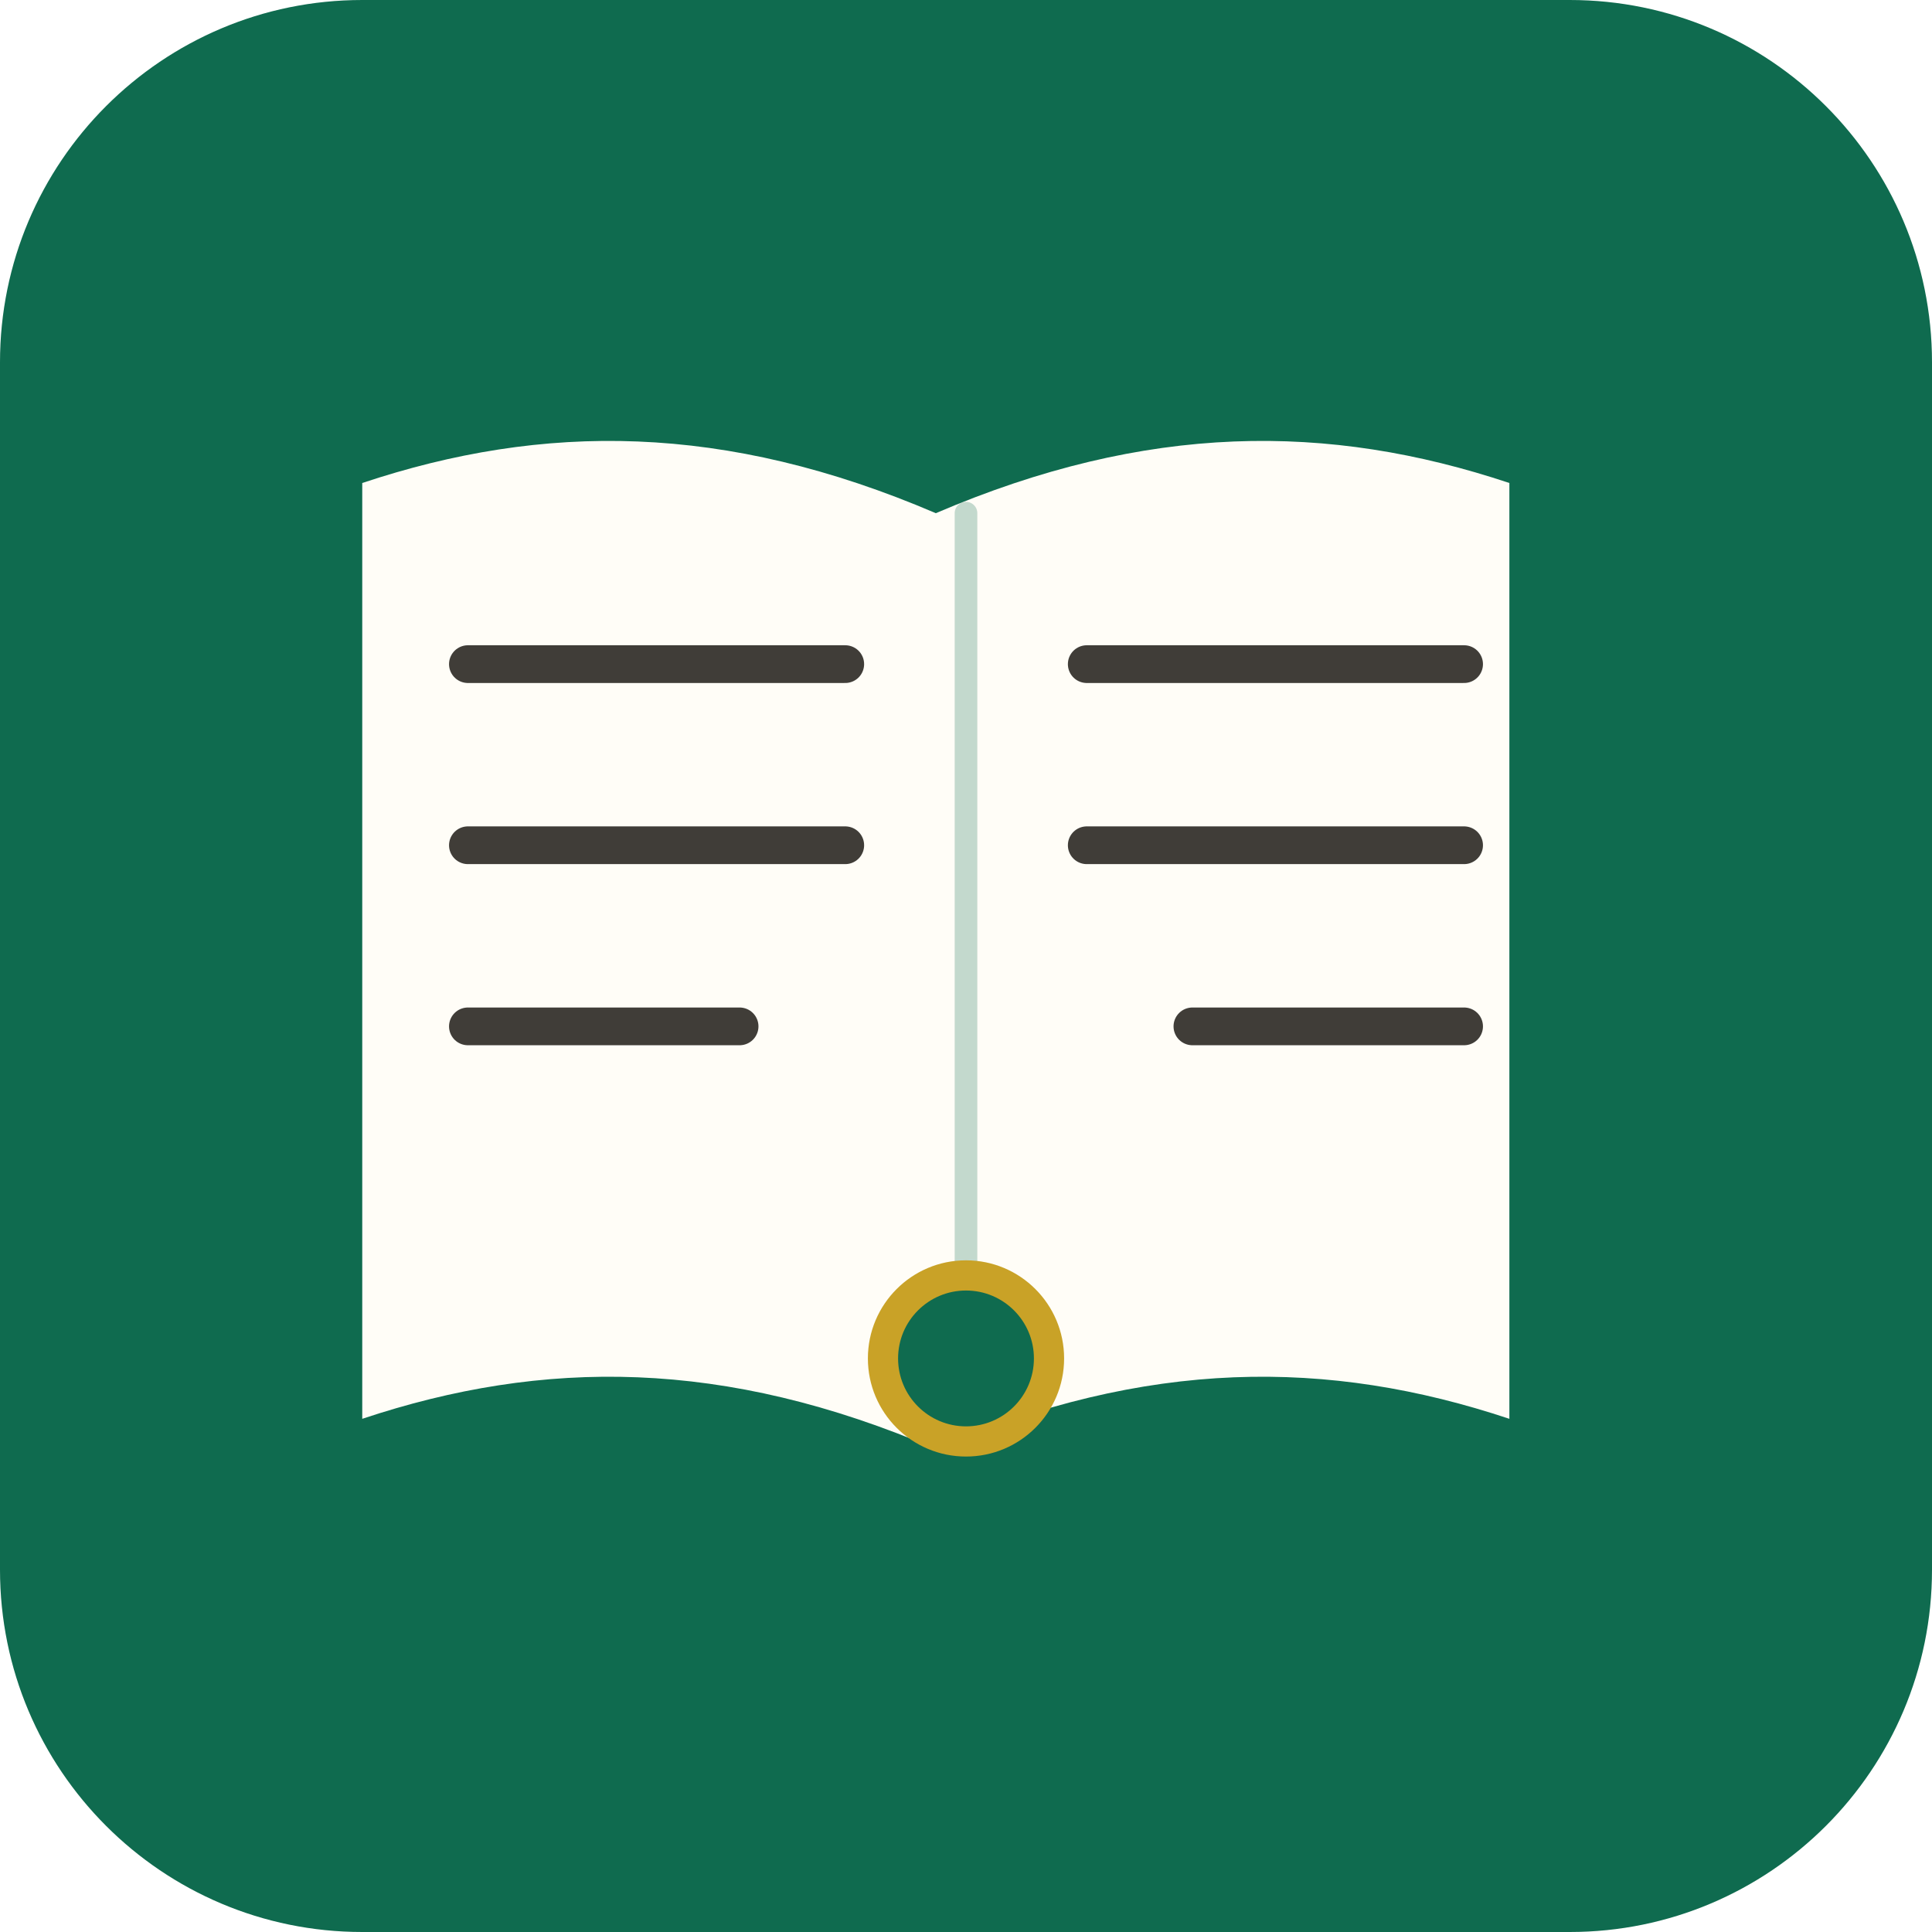
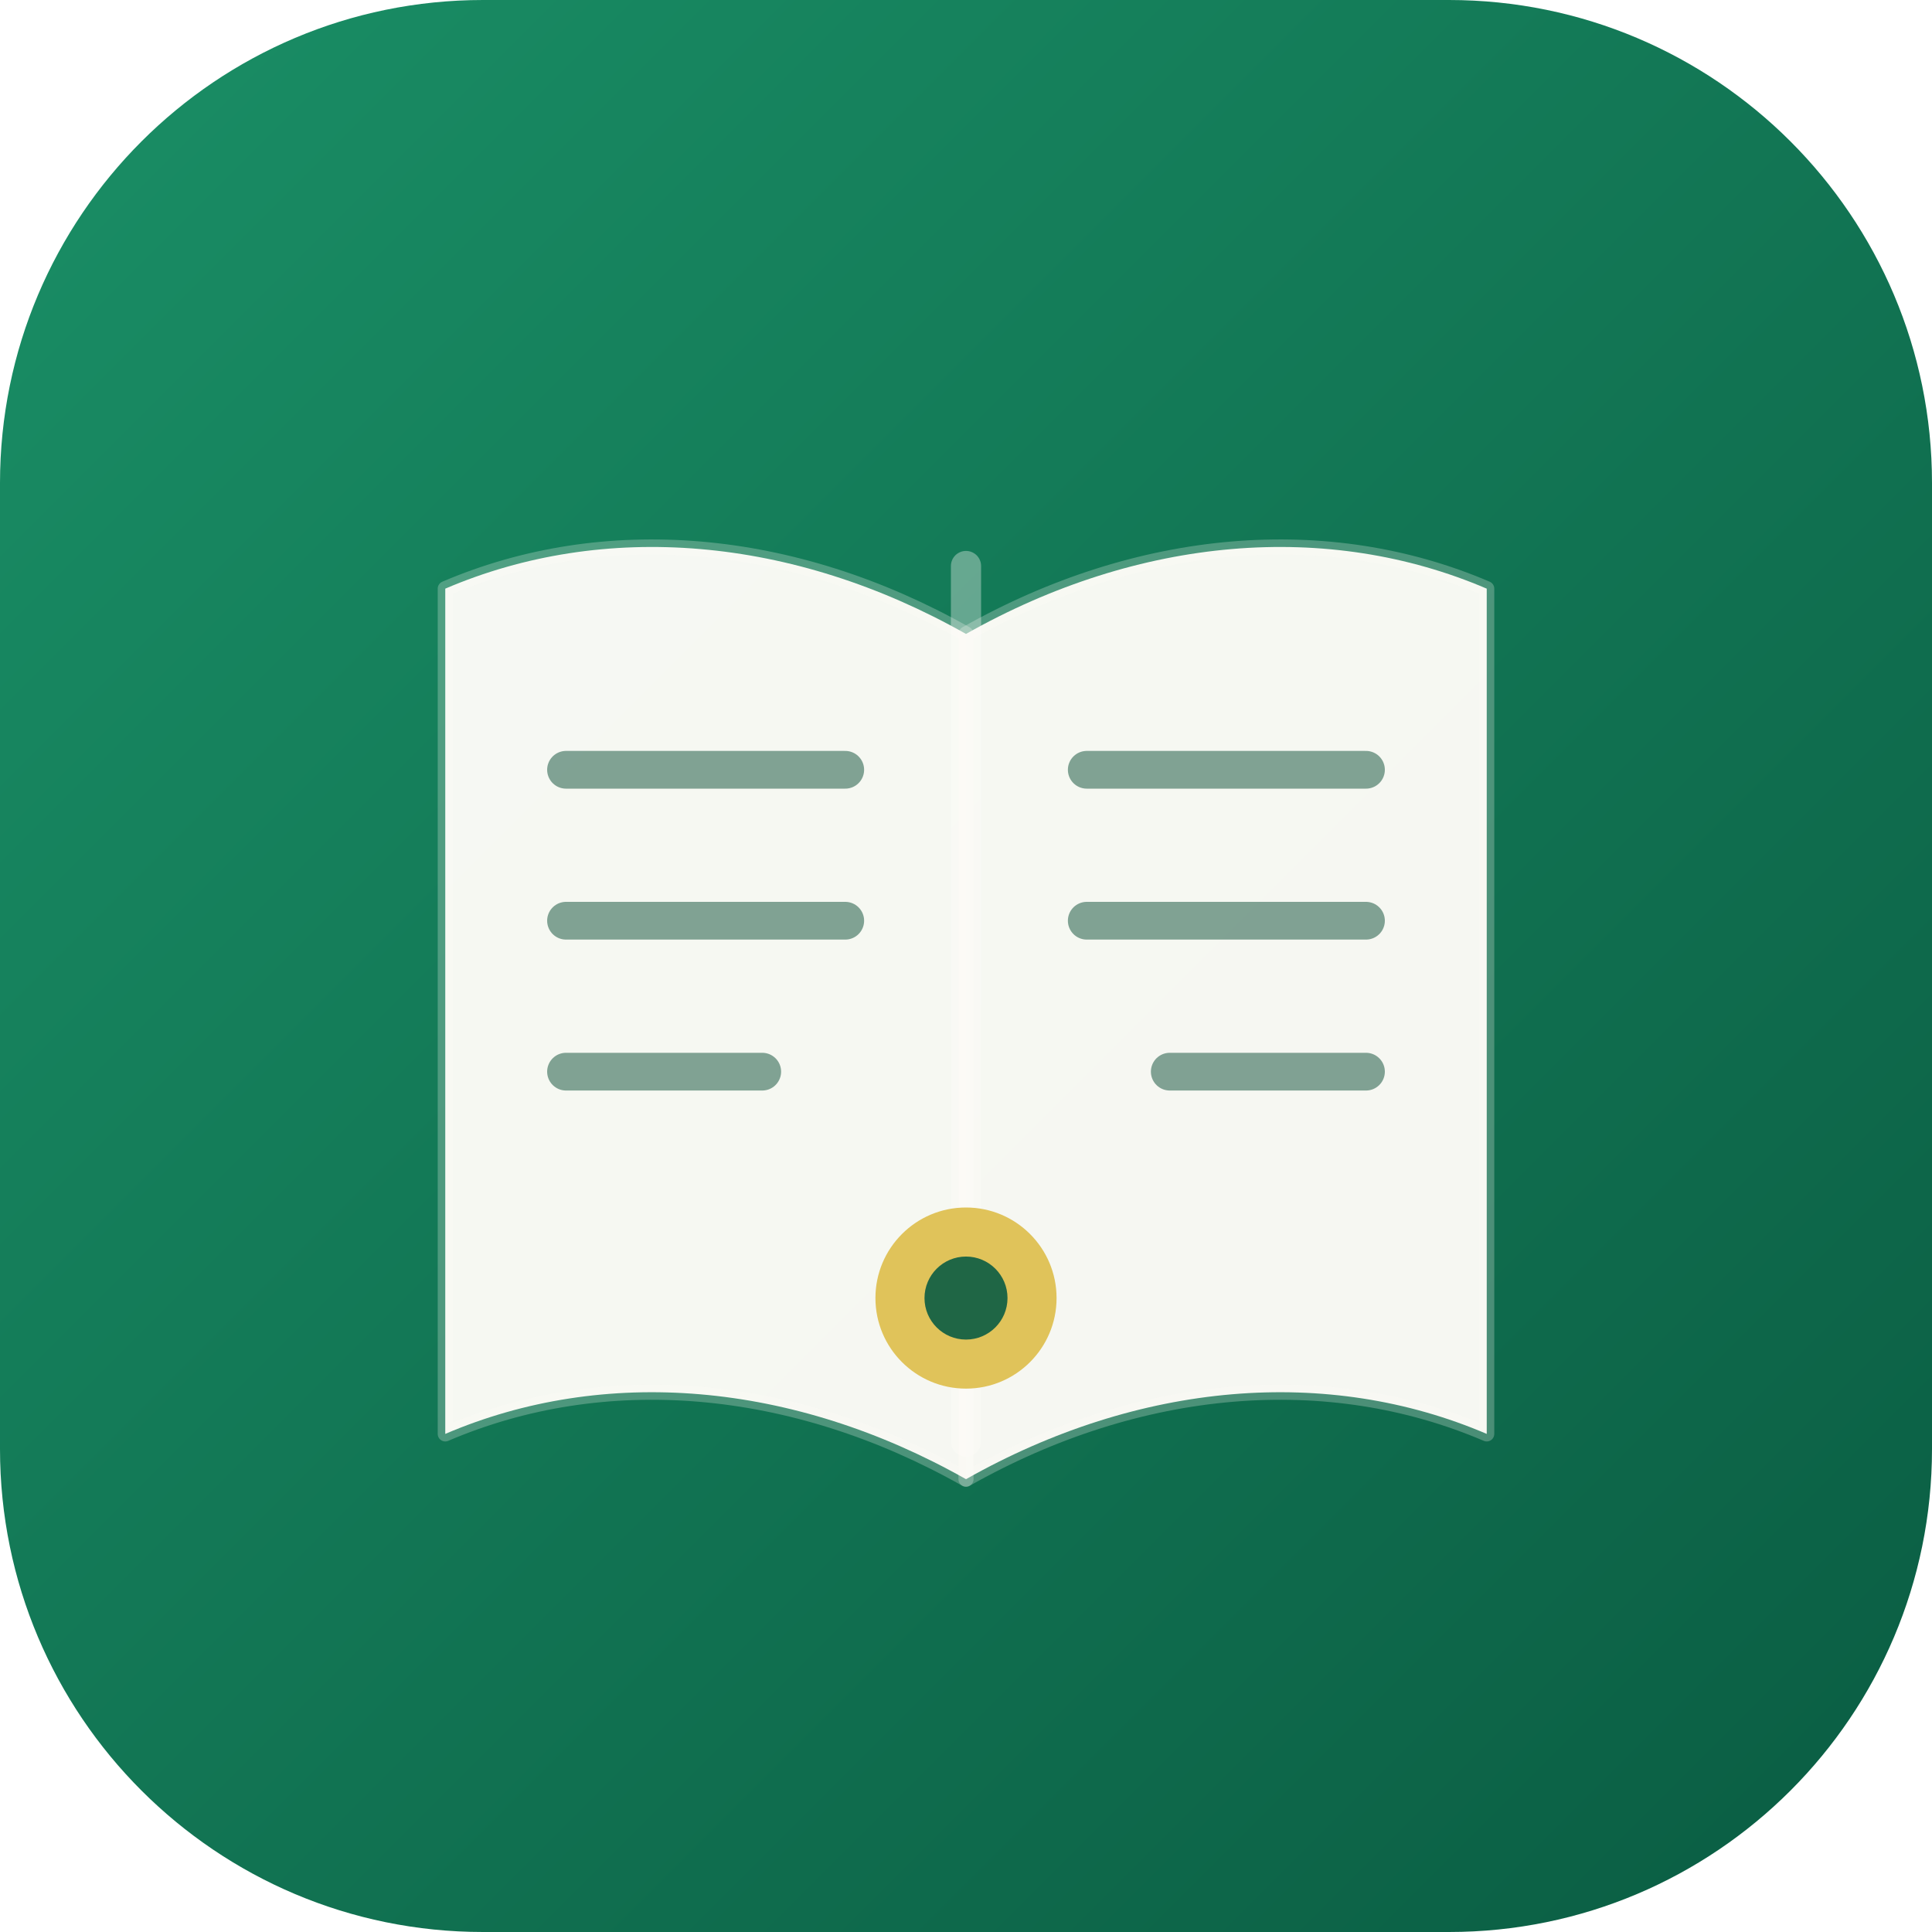
<svg xmlns="http://www.w3.org/2000/svg" viewBox="0 0 512 512" role="img" aria-label="QuranMemoriser">
-   <rect width="512" height="512" rx="96" fill="#0f6b4f" />
-   <path d="M96 128c48-16 96-16 152 8 56-24 104-24 152-8v248c-48-16-96-16-152 8-56-24-104-24-152-8z" fill="#fffdf7" />
-   <path d="M256 136v248" stroke="#0f6b4f" stroke-width="6" stroke-linecap="round" opacity="0.25" />
-   <g stroke="#1e1b16" stroke-width="10" stroke-linecap="round" opacity="0.85">
-     <path d="M124 176h100" />
-     <path d="M288 176h100" />
-     <path d="M124 224h100" />
-     <path d="M288 224h100" />
-     <path d="M124 272h72" />
-     <path d="M316 272h72" />
+   <defs>
+     <linearGradient id="g" x1="0" y1="0" x2="1" y2="1">
+       <stop offset="0%" stop-color="#1a8f66" />
+       <stop offset="100%" stop-color="#0a5c42" />
+     </linearGradient>
+   </defs>
+   <rect width="512" height="512" rx="128" fill="url(#g)" />
+   <g fill="none" stroke-linecap="round" stroke-linejoin="round">
+     <path d="M256 150v232" stroke="rgba(255,253,248,0.35)" stroke-width="8" />
+     <path d="M118 156c42-18 92-14 138 12v224c-46-26-96-30-138-12z" fill="#FFFDF8" fill-opacity="0.96" stroke="rgba(255,253,248,0.25)" stroke-width="4" />
+     <path d="M394 156c-42-18-92-14-138 12v224c46-26 96-30 138-12z" fill="#FFFDF8" fill-opacity="0.96" stroke="rgba(255,253,248,0.25)" stroke-width="4" />
+     <path d="M150 204h74M150 244h74M150 284h52" stroke="#1F5B45" stroke-width="10" opacity="0.55" />
+     <path d="M288 204h74M288 244h74M310 284h52" stroke="#1F5B45" stroke-width="10" opacity="0.55" />
+     <circle cx="256" cy="344" r="24" fill="#E0C35A" />
+     <circle cx="256" cy="344" r="11" fill="#0A5C42" opacity="0.9" />
  </g>
-   <circle cx="256" cy="360" r="26" fill="#c9a227" />
-   <path d="M238 360a18 18 0 0 1 18-18v36a18 18 0 0 1-18-18zm36 0a18 18 0 0 0-18-18v36a18 18 0 0 0 18-18z" fill="#0f6b4f" />
</svg>
